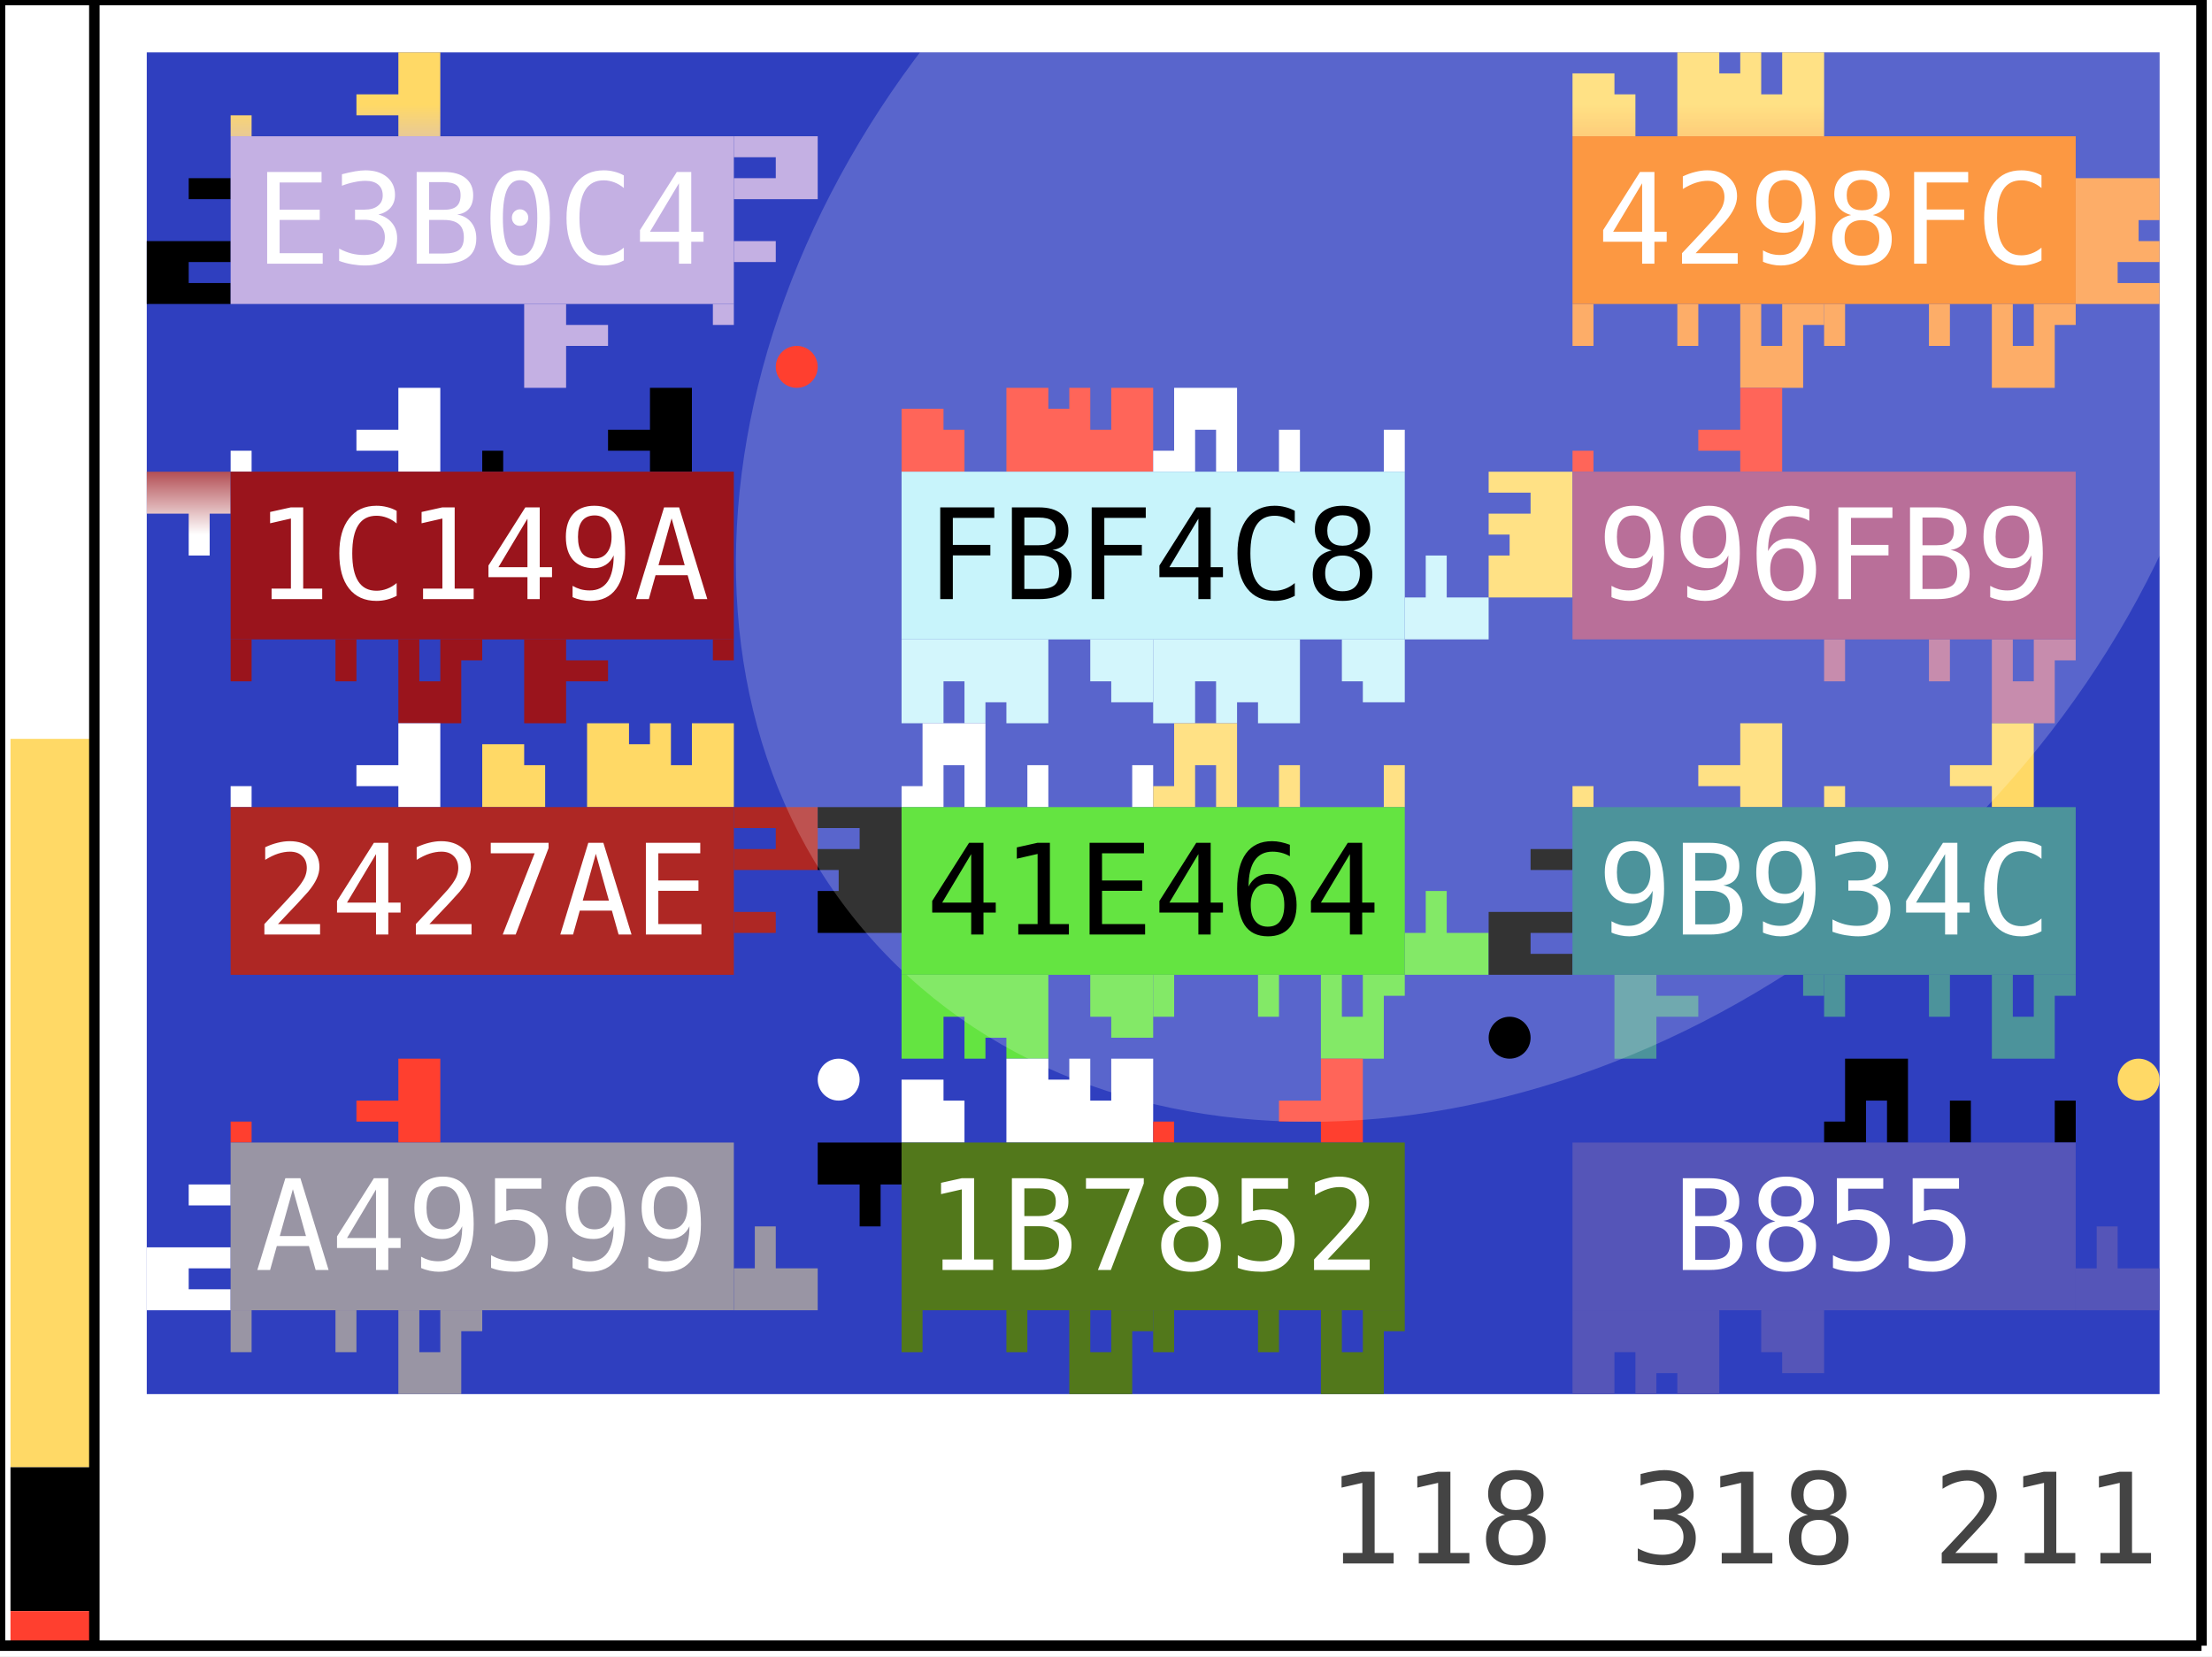
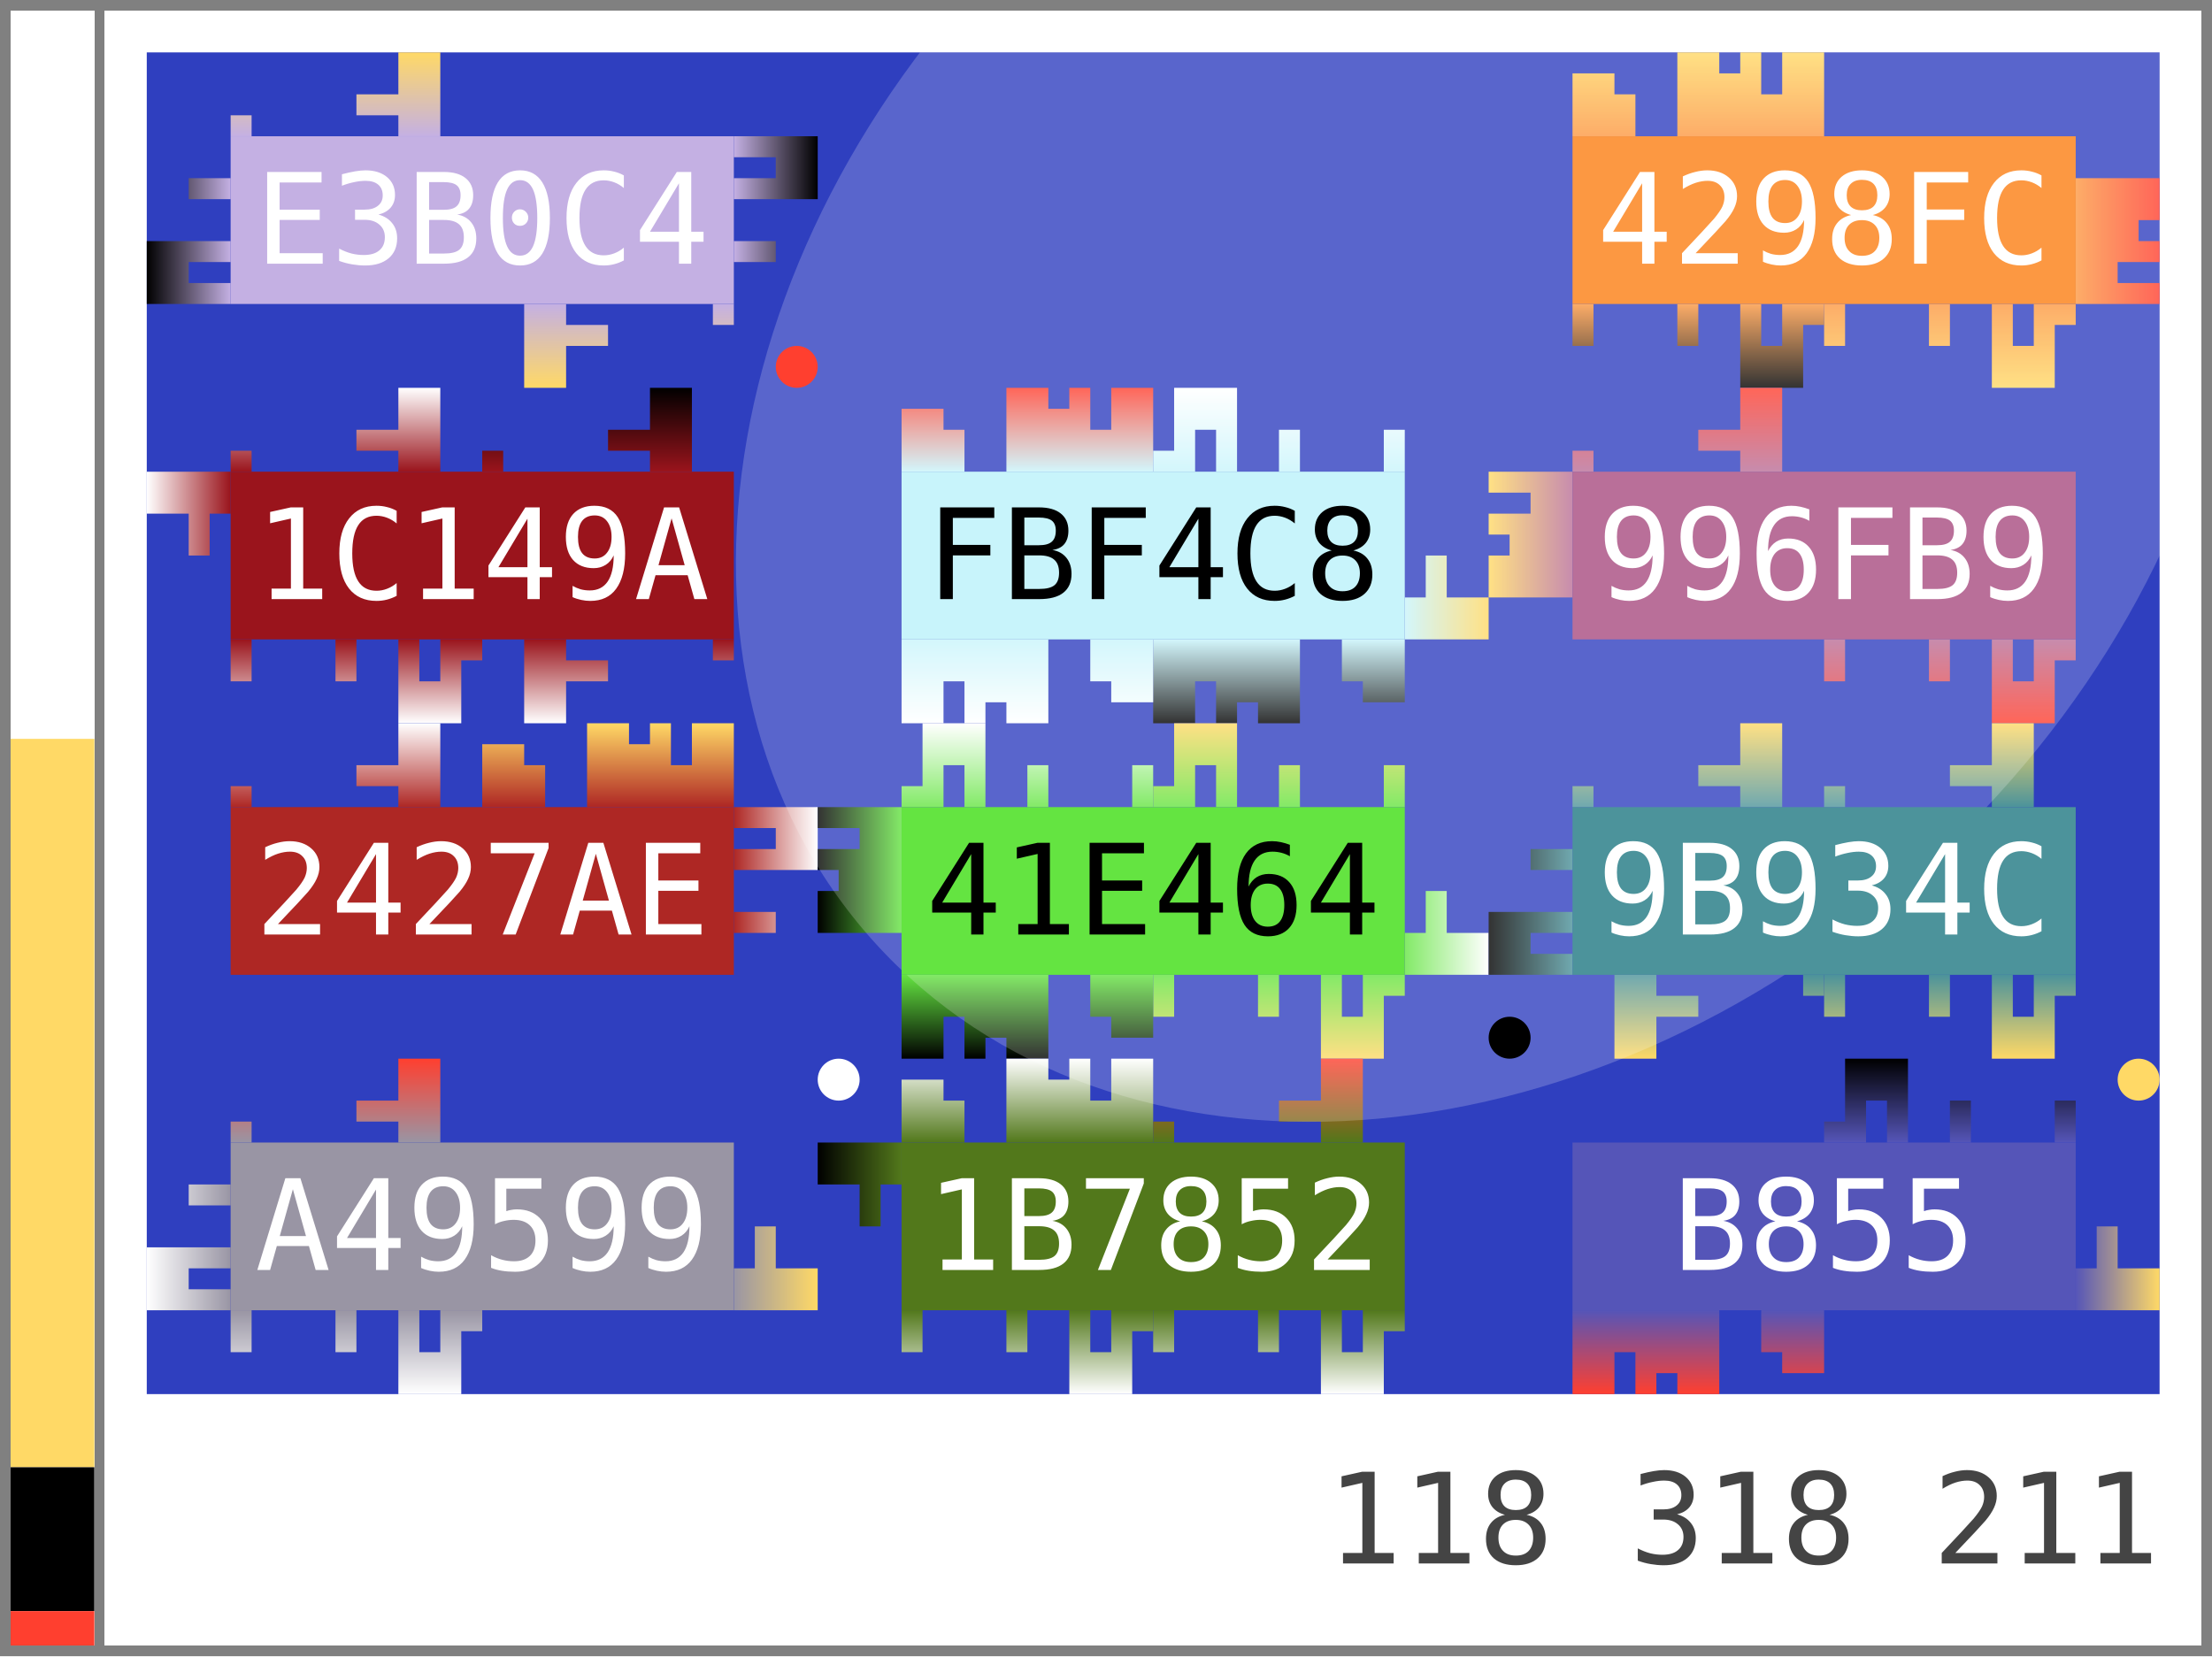
<svg xmlns="http://www.w3.org/2000/svg" width="211.0" height="158.0">
  <defs data-v3-clip-seq="14">
    <clipPath id="grid-clip">
      <rect x="14.0" y="5.0" width="192.0" height="128.0" />
    </clipPath>
    <path id="c1" d="M0,8 L0,6 L2,6 L2,0 L8,0 L8,8 L6,8 L6,4 L4,4 L4,8 Z M12,4 L14,4 L14,8 L12,8 Z M22,4 L24,4 L24,8 L22,8 Z" fill-rule="evenodd" />
    <path id="c2" d="M0,8 L0,2 L4,2 L4,4 L6,4 L6,8 L10,8 L10,2 L10,0 L24,0 L24,8 Z M18,0 L20,0 L20,4 L18,4 Z M14,0 L16,0 L16,2 L14,2 Z" fill-rule="evenodd" />
    <path id="c3" d="M16,0 L20,0 L20,8 L16,8 L16,6 L12,6 L12,4 L16,4 Z M0,6 L2,6 L2,8 L0,8 Z" fill-rule="evenodd" />
    <path id="p1" d="M0,8 L0,4 L3,3 L4,0 L12,0 L16,8 Z" fill-rule="evenodd" />
    <path id="p2" d="M16,0 L12,4 L8,8 L14,8 L18,0 L22,8 L24,8 L24,4 L20,0 Z" fill-rule="evenodd" />
    <path id="p3" d="M0,2 L4,0 L6,4 L10,8 L0,8 Z M20,8 L24,4 L24,8 Z" fill-rule="evenodd" />
-     <linearGradient id="g0" gradientUnits="userSpaceOnUse" x1="34.0" y1="13.0" x2="34.0" y2="5.0">
+     <linearGradient id="g0" gradientUnits="userSpaceOnUse" x1="12" y1="8" x2="12" y2="0">
      <stop offset="0%" stop-color="#c4b0e3" />
      <stop offset="100%" stop-color="#ffd966" />
    </linearGradient>
-     <linearGradient id="g1" gradientUnits="userSpaceOnUse" x1="70.0" y1="21.0" x2="78.0" y2="21.0">
+     <linearGradient id="g1" gradientUnits="userSpaceOnUse" x1="12" y1="8" x2="12" y2="0">
      <stop offset="0%" stop-color="#c4b0e3" />
      <stop offset="100%" stop-color="#000000" />
    </linearGradient>
    <clipPath id="v3clip-0">
      <rect x="70.0" y="13.0" width="8.0" height="16.0" />
    </clipPath>
-     <linearGradient id="g2" gradientUnits="userSpaceOnUse" x1="58.0" y1="29.0" x2="58.0" y2="37.0">
+     <linearGradient id="g2" gradientUnits="userSpaceOnUse" x1="12" y1="8" x2="12" y2="0">
      <stop offset="0%" stop-color="#c4b0e3" />
      <stop offset="100%" stop-color="#ffd966" />
    </linearGradient>
-     <linearGradient id="g3" gradientUnits="userSpaceOnUse" x1="22.0" y1="21.0" x2="14.0" y2="21.0">
+     <linearGradient id="g3" gradientUnits="userSpaceOnUse" x1="12" y1="8" x2="12" y2="0">
      <stop offset="0%" stop-color="#c4b0e3" />
      <stop offset="100%" stop-color="#000000" />
    </linearGradient>
    <clipPath id="v3clip-1">
      <rect x="14.0" y="13.0" width="8.0" height="16.0" />
    </clipPath>
-     <linearGradient id="g4" gradientUnits="userSpaceOnUse" x1="162.0" y1="13.0" x2="162.0" y2="5.0">
+     <linearGradient id="g4" gradientUnits="userSpaceOnUse" x1="12" y1="8" x2="12" y2="0">
      <stop offset="0%" stop-color="#fc9842" />
      <stop offset="100%" stop-color="#ffd966" />
    </linearGradient>
-     <linearGradient id="g5" gradientUnits="userSpaceOnUse" x1="198.0" y1="21.0" x2="206.0" y2="21.0">
+     <linearGradient id="g5" gradientUnits="userSpaceOnUse" x1="12" y1="8" x2="12" y2="0">
      <stop offset="0%" stop-color="#fc9842" />
      <stop offset="100%" stop-color="#ff3f2f" />
    </linearGradient>
    <clipPath id="v3clip-2">
      <rect x="198.0" y="13.0" width="8.0" height="16.0" />
    </clipPath>
-     <linearGradient id="g6" gradientUnits="userSpaceOnUse" x1="186.0" y1="29.0" x2="186.0" y2="37.0">
+     <linearGradient id="g6" gradientUnits="userSpaceOnUse" x1="12" y1="8" x2="12" y2="0">
      <stop offset="0%" stop-color="#fc9842" />
      <stop offset="100%" stop-color="#ffd966" />
    </linearGradient>
-     <linearGradient id="g7" gradientUnits="userSpaceOnUse" x1="162.0" y1="29.0" x2="162.0" y2="37.0">
+     <linearGradient id="g7" gradientUnits="userSpaceOnUse" x1="12" y1="8" x2="12" y2="0">
      <stop offset="0%" stop-color="#fc9842" />
      <stop offset="100%" stop-color="#000000" />
    </linearGradient>
-     <linearGradient id="g8" gradientUnits="userSpaceOnUse" x1="34.0" y1="45.0" x2="34.0" y2="37.0">
+     <linearGradient id="g8" gradientUnits="userSpaceOnUse" x1="12" y1="8" x2="12" y2="0">
      <stop offset="0%" stop-color="#9a141c" />
      <stop offset="100%" stop-color="#ffffff" />
    </linearGradient>
-     <linearGradient id="g9" gradientUnits="userSpaceOnUse" x1="58.0" y1="45.0" x2="58.0" y2="37.0">
+     <linearGradient id="g9" gradientUnits="userSpaceOnUse" x1="12" y1="8" x2="12" y2="0">
      <stop offset="0%" stop-color="#9a141c" />
      <stop offset="100%" stop-color="#000000" />
    </linearGradient>
-     <linearGradient id="g10" gradientUnits="userSpaceOnUse" x1="58.0" y1="61.0" x2="58.0" y2="69.0">
+     <linearGradient id="g10" gradientUnits="userSpaceOnUse" x1="12" y1="8" x2="12" y2="0">
      <stop offset="0%" stop-color="#9a141c" />
      <stop offset="100%" stop-color="#ffffff" />
    </linearGradient>
-     <linearGradient id="g11" gradientUnits="userSpaceOnUse" x1="34.0" y1="61.0" x2="34.0" y2="69.0">
+     <linearGradient id="g11" gradientUnits="userSpaceOnUse" x1="12" y1="8" x2="12" y2="0">
      <stop offset="0%" stop-color="#9a141c" />
      <stop offset="100%" stop-color="#ffffff" />
    </linearGradient>
-     <linearGradient id="g12" gradientUnits="userSpaceOnUse" x1="22.0" y1="53.0" x2="14.0" y2="53.0">
+     <linearGradient id="g12" gradientUnits="userSpaceOnUse" x1="12" y1="8" x2="12" y2="0">
      <stop offset="0%" stop-color="#9a141c" />
      <stop offset="100%" stop-color="#ffffff" />
    </linearGradient>
    <clipPath id="v3clip-3">
      <rect x="14.0" y="45.0" width="8.0" height="16.0" />
    </clipPath>
-     <linearGradient id="g13" gradientUnits="userSpaceOnUse" x1="98.0" y1="45.0" x2="98.0" y2="37.0">
+     <linearGradient id="g13" gradientUnits="userSpaceOnUse" x1="12" y1="8" x2="12" y2="0">
      <stop offset="0%" stop-color="#c8f4fb" />
      <stop offset="100%" stop-color="#ff3f2f" />
    </linearGradient>
-     <linearGradient id="g14" gradientUnits="userSpaceOnUse" x1="122.0" y1="45.0" x2="122.0" y2="37.0">
+     <linearGradient id="g14" gradientUnits="userSpaceOnUse" x1="12" y1="8" x2="12" y2="0">
      <stop offset="0%" stop-color="#c8f4fb" />
      <stop offset="100%" stop-color="#ffffff" />
    </linearGradient>
-     <linearGradient id="g15" gradientUnits="userSpaceOnUse" x1="134.0" y1="53.0" x2="142.0" y2="53.0">
+     <linearGradient id="g15" gradientUnits="userSpaceOnUse" x1="12" y1="8" x2="12" y2="0">
      <stop offset="0%" stop-color="#c8f4fb" />
      <stop offset="100%" stop-color="#ffd966" />
    </linearGradient>
    <clipPath id="v3clip-4">
      <rect x="134.0" y="45.0" width="8.0" height="16.0" />
    </clipPath>
-     <linearGradient id="g16" gradientUnits="userSpaceOnUse" x1="122.0" y1="61.0" x2="122.0" y2="69.0">
+     <linearGradient id="g16" gradientUnits="userSpaceOnUse" x1="12" y1="8" x2="12" y2="0">
      <stop offset="0%" stop-color="#c8f4fb" />
      <stop offset="100%" stop-color="#000000" />
    </linearGradient>
-     <linearGradient id="g17" gradientUnits="userSpaceOnUse" x1="98.0" y1="61.0" x2="98.0" y2="69.0">
+     <linearGradient id="g17" gradientUnits="userSpaceOnUse" x1="12" y1="8" x2="12" y2="0">
      <stop offset="0%" stop-color="#c8f4fb" />
      <stop offset="100%" stop-color="#ffffff" />
    </linearGradient>
-     <linearGradient id="g18" gradientUnits="userSpaceOnUse" x1="162.0" y1="45.0" x2="162.0" y2="37.0">
+     <linearGradient id="g18" gradientUnits="userSpaceOnUse" x1="12" y1="8" x2="12" y2="0">
      <stop offset="0%" stop-color="#b96f99" />
      <stop offset="100%" stop-color="#ff3f2f" />
    </linearGradient>
-     <linearGradient id="g19" gradientUnits="userSpaceOnUse" x1="186.0" y1="61.0" x2="186.0" y2="69.0">
+     <linearGradient id="g19" gradientUnits="userSpaceOnUse" x1="12" y1="8" x2="12" y2="0">
      <stop offset="0%" stop-color="#b96f99" />
      <stop offset="100%" stop-color="#ff3f2f" />
    </linearGradient>
-     <linearGradient id="g20" gradientUnits="userSpaceOnUse" x1="150.0" y1="53.0" x2="142.0" y2="53.0">
+     <linearGradient id="g20" gradientUnits="userSpaceOnUse" x1="12" y1="8" x2="12" y2="0">
      <stop offset="0%" stop-color="#b96f99" />
      <stop offset="100%" stop-color="#ffd966" />
    </linearGradient>
    <clipPath id="v3clip-5">
      <rect x="142.0" y="45.0" width="8.0" height="16.0" />
    </clipPath>
-     <linearGradient id="g21" gradientUnits="userSpaceOnUse" x1="34.0" y1="77.0" x2="34.0" y2="69.0">
+     <linearGradient id="g21" gradientUnits="userSpaceOnUse" x1="12" y1="8" x2="12" y2="0">
      <stop offset="0%" stop-color="#ae2724" />
      <stop offset="100%" stop-color="#ffffff" />
    </linearGradient>
-     <linearGradient id="g22" gradientUnits="userSpaceOnUse" x1="58.0" y1="77.0" x2="58.0" y2="69.0">
+     <linearGradient id="g22" gradientUnits="userSpaceOnUse" x1="12" y1="8" x2="12" y2="0">
      <stop offset="0%" stop-color="#ae2724" />
      <stop offset="100%" stop-color="#ffd966" />
    </linearGradient>
-     <linearGradient id="g23" gradientUnits="userSpaceOnUse" x1="70.0" y1="85.0" x2="78.0" y2="85.0">
+     <linearGradient id="g23" gradientUnits="userSpaceOnUse" x1="12" y1="8" x2="12" y2="0">
      <stop offset="0%" stop-color="#ae2724" />
      <stop offset="100%" stop-color="#ffffff" />
    </linearGradient>
    <clipPath id="v3clip-6">
      <rect x="70.0" y="77.0" width="8.0" height="16.0" />
    </clipPath>
-     <linearGradient id="g24" gradientUnits="userSpaceOnUse" x1="98.0" y1="77.0" x2="98.0" y2="69.0">
-       <stop offset="0%" stop-color="#64e441" />
-       <stop offset="100%" stop-color="#ffffff" />
-     </linearGradient>
-     <linearGradient id="g25" gradientUnits="userSpaceOnUse" x1="122.0" y1="77.0" x2="122.0" y2="69.0">
-       <stop offset="0%" stop-color="#64e441" />
-       <stop offset="100%" stop-color="#ffd966" />
-     </linearGradient>
-     <linearGradient id="g26" gradientUnits="userSpaceOnUse" x1="134.0" y1="85.0" x2="142.0" y2="85.0">
+     <linearGradient id="g24" gradientUnits="userSpaceOnUse" x1="12" y1="8" x2="12" y2="0">
+       <stop offset="0%" stop-color="#64e441" />
+       <stop offset="100%" stop-color="#ffffff" />
+     </linearGradient>
+     <linearGradient id="g25" gradientUnits="userSpaceOnUse" x1="12" y1="8" x2="12" y2="0">
+       <stop offset="0%" stop-color="#64e441" />
+       <stop offset="100%" stop-color="#ffd966" />
+     </linearGradient>
+     <linearGradient id="g26" gradientUnits="userSpaceOnUse" x1="12" y1="8" x2="12" y2="0">
      <stop offset="0%" stop-color="#64e441" />
      <stop offset="100%" stop-color="#ffffff" />
    </linearGradient>
    <clipPath id="v3clip-7">
      <rect x="134.0" y="77.0" width="8.0" height="16.0" />
    </clipPath>
-     <linearGradient id="g27" gradientUnits="userSpaceOnUse" x1="122.0" y1="93.0" x2="122.0" y2="101.0">
-       <stop offset="0%" stop-color="#64e441" />
-       <stop offset="100%" stop-color="#ffd966" />
-     </linearGradient>
-     <linearGradient id="g28" gradientUnits="userSpaceOnUse" x1="98.0" y1="93.0" x2="98.0" y2="101.0">
-       <stop offset="0%" stop-color="#64e441" />
-       <stop offset="100%" stop-color="#000000" />
-     </linearGradient>
-     <linearGradient id="g29" gradientUnits="userSpaceOnUse" x1="86.0" y1="85.0" x2="78.0" y2="85.0">
+     <linearGradient id="g27" gradientUnits="userSpaceOnUse" x1="12" y1="8" x2="12" y2="0">
+       <stop offset="0%" stop-color="#64e441" />
+       <stop offset="100%" stop-color="#ffd966" />
+     </linearGradient>
+     <linearGradient id="g28" gradientUnits="userSpaceOnUse" x1="12" y1="8" x2="12" y2="0">
+       <stop offset="0%" stop-color="#64e441" />
+       <stop offset="100%" stop-color="#000000" />
+     </linearGradient>
+     <linearGradient id="g29" gradientUnits="userSpaceOnUse" x1="12" y1="8" x2="12" y2="0">
      <stop offset="0%" stop-color="#64e441" />
      <stop offset="100%" stop-color="#000000" />
    </linearGradient>
    <clipPath id="v3clip-8">
      <rect x="78.0" y="77.0" width="8.0" height="16.0" />
    </clipPath>
-     <linearGradient id="g30" gradientUnits="userSpaceOnUse" x1="162.0" y1="77.0" x2="162.0" y2="69.0">
+     <linearGradient id="g30" gradientUnits="userSpaceOnUse" x1="12" y1="8" x2="12" y2="0">
      <stop offset="0%" stop-color="#4c939b" />
      <stop offset="100%" stop-color="#ffd966" />
    </linearGradient>
-     <linearGradient id="g31" gradientUnits="userSpaceOnUse" x1="186.0" y1="77.0" x2="186.0" y2="69.0">
+     <linearGradient id="g31" gradientUnits="userSpaceOnUse" x1="12" y1="8" x2="12" y2="0">
      <stop offset="0%" stop-color="#4c939b" />
      <stop offset="100%" stop-color="#ffd966" />
    </linearGradient>
-     <linearGradient id="g32" gradientUnits="userSpaceOnUse" x1="186.0" y1="93.0" x2="186.0" y2="101.0">
+     <linearGradient id="g32" gradientUnits="userSpaceOnUse" x1="12" y1="8" x2="12" y2="0">
      <stop offset="0%" stop-color="#4c939b" />
      <stop offset="100%" stop-color="#ffd966" />
    </linearGradient>
-     <linearGradient id="g33" gradientUnits="userSpaceOnUse" x1="162.0" y1="93.0" x2="162.0" y2="101.0">
+     <linearGradient id="g33" gradientUnits="userSpaceOnUse" x1="12" y1="8" x2="12" y2="0">
      <stop offset="0%" stop-color="#4c939b" />
      <stop offset="100%" stop-color="#ffd966" />
    </linearGradient>
-     <linearGradient id="g34" gradientUnits="userSpaceOnUse" x1="150.0" y1="85.0" x2="142.0" y2="85.0">
+     <linearGradient id="g34" gradientUnits="userSpaceOnUse" x1="12" y1="8" x2="12" y2="0">
      <stop offset="0%" stop-color="#4c939b" />
      <stop offset="100%" stop-color="#000000" />
    </linearGradient>
    <clipPath id="v3clip-9">
      <rect x="142.0" y="77.0" width="8.0" height="16.0" />
    </clipPath>
-     <linearGradient id="g35" gradientUnits="userSpaceOnUse" x1="34.0" y1="109.0" x2="34.0" y2="101.0">
+     <linearGradient id="g35" gradientUnits="userSpaceOnUse" x1="12" y1="8" x2="12" y2="0">
      <stop offset="0%" stop-color="#9995a4" />
      <stop offset="100%" stop-color="#ff3f2f" />
    </linearGradient>
-     <linearGradient id="g36" gradientUnits="userSpaceOnUse" x1="70.0" y1="117.0" x2="78.0" y2="117.0">
+     <linearGradient id="g36" gradientUnits="userSpaceOnUse" x1="12" y1="8" x2="12" y2="0">
      <stop offset="0%" stop-color="#9995a4" />
      <stop offset="100%" stop-color="#ffd966" />
    </linearGradient>
    <clipPath id="v3clip-10">
      <rect x="70.0" y="109.0" width="8.0" height="16.0" />
    </clipPath>
-     <linearGradient id="g37" gradientUnits="userSpaceOnUse" x1="34.0" y1="125.0" x2="34.0" y2="133.0">
+     <linearGradient id="g37" gradientUnits="userSpaceOnUse" x1="12" y1="8" x2="12" y2="0">
      <stop offset="0%" stop-color="#9995a4" />
      <stop offset="100%" stop-color="#ffffff" />
    </linearGradient>
-     <linearGradient id="g38" gradientUnits="userSpaceOnUse" x1="22.0" y1="117.0" x2="14.0" y2="117.0">
+     <linearGradient id="g38" gradientUnits="userSpaceOnUse" x1="12" y1="8" x2="12" y2="0">
      <stop offset="0%" stop-color="#9995a4" />
      <stop offset="100%" stop-color="#ffffff" />
    </linearGradient>
    <clipPath id="v3clip-11">
      <rect x="14.0" y="109.0" width="8.0" height="16.0" />
    </clipPath>
-     <linearGradient id="g39" gradientUnits="userSpaceOnUse" x1="98.0" y1="109.0" x2="98.0" y2="101.0">
+     <linearGradient id="g39" gradientUnits="userSpaceOnUse" x1="12" y1="8" x2="12" y2="0">
      <stop offset="0%" stop-color="#52781b" />
      <stop offset="100%" stop-color="#ffffff" />
    </linearGradient>
-     <linearGradient id="g40" gradientUnits="userSpaceOnUse" x1="122.0" y1="109.0" x2="122.0" y2="101.0">
+     <linearGradient id="g40" gradientUnits="userSpaceOnUse" x1="12" y1="8" x2="12" y2="0">
      <stop offset="0%" stop-color="#52781b" />
      <stop offset="100%" stop-color="#ff3f2f" />
    </linearGradient>
-     <linearGradient id="g41" gradientUnits="userSpaceOnUse" x1="122.0" y1="125.0" x2="122.0" y2="133.0">
+     <linearGradient id="g41" gradientUnits="userSpaceOnUse" x1="12" y1="8" x2="12" y2="0">
      <stop offset="0%" stop-color="#52781b" />
      <stop offset="100%" stop-color="#ffffff" />
    </linearGradient>
-     <linearGradient id="g42" gradientUnits="userSpaceOnUse" x1="98.0" y1="125.0" x2="98.0" y2="133.0">
+     <linearGradient id="g42" gradientUnits="userSpaceOnUse" x1="12" y1="8" x2="12" y2="0">
      <stop offset="0%" stop-color="#52781b" />
      <stop offset="100%" stop-color="#ffffff" />
    </linearGradient>
-     <linearGradient id="g43" gradientUnits="userSpaceOnUse" x1="86.0" y1="117.0" x2="78.0" y2="117.0">
+     <linearGradient id="g43" gradientUnits="userSpaceOnUse" x1="12" y1="8" x2="12" y2="0">
      <stop offset="0%" stop-color="#52781b" />
      <stop offset="100%" stop-color="#000000" />
    </linearGradient>
    <clipPath id="v3clip-12">
      <rect x="78.0" y="109.0" width="8.0" height="16.0" />
    </clipPath>
-     <linearGradient id="g44" gradientUnits="userSpaceOnUse" x1="186.0" y1="109.0" x2="186.0" y2="101.0">
+     <linearGradient id="g44" gradientUnits="userSpaceOnUse" x1="12" y1="8" x2="12" y2="0">
      <stop offset="0%" stop-color="#5555b8" />
      <stop offset="100%" stop-color="#000000" />
    </linearGradient>
-     <linearGradient id="g45" gradientUnits="userSpaceOnUse" x1="198.0" y1="117.0" x2="206.0" y2="117.0">
+     <linearGradient id="g45" gradientUnits="userSpaceOnUse" x1="12" y1="8" x2="12" y2="0">
      <stop offset="0%" stop-color="#5555b8" />
      <stop offset="100%" stop-color="#ffd966" />
    </linearGradient>
    <clipPath id="v3clip-13">
      <rect x="198.0" y="109.0" width="8.0" height="16.0" />
    </clipPath>
-     <linearGradient id="g46" gradientUnits="userSpaceOnUse" x1="162.0" y1="125.0" x2="162.0" y2="133.0">
+     <linearGradient id="g46" gradientUnits="userSpaceOnUse" x1="12" y1="8" x2="12" y2="0">
      <stop offset="0%" stop-color="#5555b8" />
      <stop offset="100%" stop-color="#ff3f2f" />
    </linearGradient>
  </defs>
  <rect x="0" y="0" width="211.0" height="158.0" fill="#ffffff" />
  <rect x="14.0" y="5.0" width="192.0" height="128.0" fill="#2f3fbf" />
  <g>
    <use href="#c3" transform="translate(22.0, 5.0) scale(1.0)" fill="url(#g0)" />
  </g>
  <g>
    <g clip-path="url(#v3clip-0)">
      <use href="#c1" transform="translate(76.0, 13.0) rotate(90 2.0 0.0) scale(1.0)" fill="url(#g1)" />
    </g>
  </g>
  <g>
    <use href="#c3" transform="translate(46.0, 29.0) rotate(180 12.0 4.0) scale(1.0)" fill="url(#g2)" />
  </g>
  <g>
    <g clip-path="url(#v3clip-1)">
      <use href="#c1" transform="translate(12.0, 29.0) rotate(270 2.0 0.0) scale(1.0)" fill="url(#g3)" />
    </g>
  </g>
  <g>
    <use href="#c2" transform="translate(150.0, 5.0) scale(1.0)" fill="url(#g4)" />
  </g>
  <g>
    <g clip-path="url(#v3clip-2)">
      <use href="#c2" transform="translate(200.0, 13.0) rotate(90 6.0 0.0) scale(1.0)" fill="url(#g5)" />
    </g>
  </g>
  <g>
    <use href="#c1" transform="translate(174.0, 29.0) rotate(180 12.0 4.0) scale(1.0)" fill="url(#g6)" />
  </g>
  <g>
    <use href="#c1" transform="translate(150.0, 29.0) rotate(180 12.0 4.0) scale(1.0)" fill="url(#g7)" />
  </g>
  <g>
    <use href="#c3" transform="translate(22.0, 37.0) scale(1.0)" fill="url(#g8)" />
  </g>
  <g>
    <use href="#c3" transform="translate(46.0, 37.0) scale(1.0)" fill="url(#g9)" />
  </g>
  <g>
    <use href="#c3" transform="translate(46.0, 61.0) rotate(180 12.0 4.0) scale(1.0)" fill="url(#g10)" />
  </g>
  <g>
    <use href="#c1" transform="translate(22.0, 61.0) rotate(180 12.0 4.0) scale(1.0)" fill="url(#g11)" />
  </g>
  <g>
    <g clip-path="url(#v3clip-3)">
      <use href="#c3" transform="translate(10.0, 61.0) rotate(270 4.0 0.0) scale(1.0)" fill="url(#g12)" />
    </g>
  </g>
  <g>
    <use href="#c2" transform="translate(86.0, 37.0) scale(1.0)" fill="url(#g13)" />
  </g>
  <g>
    <use href="#c1" transform="translate(110.0, 37.0) scale(1.0)" fill="url(#g14)" />
  </g>
  <g>
    <g clip-path="url(#v3clip-4)">
      <use href="#c3" transform="translate(138.0, 45.0) rotate(90 4.0 0.0) scale(1.0)" fill="url(#g15)" />
    </g>
  </g>
  <g>
    <use href="#c2" transform="translate(110.0, 61.0) rotate(180 12.0 4.0) scale(1.0)" fill="url(#g16)" />
  </g>
  <g>
    <use href="#c2" transform="translate(86.0, 61.0) rotate(180 12.0 4.0) scale(1.0)" fill="url(#g17)" />
  </g>
  <g>
    <use href="#c3" transform="translate(150.0, 37.0) scale(1.0)" fill="url(#g18)" />
  </g>
  <g>
    <use href="#c1" transform="translate(174.0, 61.0) rotate(180 12.0 4.0) scale(1.0)" fill="url(#g19)" />
  </g>
  <g>
    <g clip-path="url(#v3clip-5)">
      <use href="#c2" transform="translate(136.0, 61.0) rotate(270 6.0 0.0) scale(1.0)" fill="url(#g20)" />
    </g>
  </g>
  <g>
    <use href="#c3" transform="translate(22.0, 69.0) scale(1.0)" fill="url(#g21)" />
  </g>
  <g>
    <use href="#c2" transform="translate(46.0, 69.0) scale(1.0)" fill="url(#g22)" />
  </g>
  <g>
    <g clip-path="url(#v3clip-6)">
      <use href="#c1" transform="translate(76.0, 77.0) rotate(90 2.0 0.0) scale(1.0)" fill="url(#g23)" />
    </g>
  </g>
  <g>
    <use href="#c1" transform="translate(86.0, 69.0) scale(1.0)" fill="url(#g24)" />
  </g>
  <g>
    <use href="#c1" transform="translate(110.0, 69.0) scale(1.0)" fill="url(#g25)" />
  </g>
  <g>
    <g clip-path="url(#v3clip-7)">
      <use href="#c3" transform="translate(138.0, 77.0) rotate(90 4.0 0.0) scale(1.0)" fill="url(#g26)" />
    </g>
  </g>
  <g>
    <use href="#c1" transform="translate(110.0, 93.0) rotate(180 12.0 4.0) scale(1.0)" fill="url(#g27)" />
  </g>
  <g>
    <use href="#c2" transform="translate(86.0, 93.0) rotate(180 12.0 4.0) scale(1.0)" fill="url(#g28)" />
  </g>
  <g>
    <g clip-path="url(#v3clip-8)">
      <use href="#c2" transform="translate(72.0, 93.0) rotate(270 6.0 0.0) scale(1.0)" fill="url(#g29)" />
    </g>
  </g>
  <g>
    <use href="#c3" transform="translate(150.0, 69.0) scale(1.0)" fill="url(#g30)" />
  </g>
  <g>
    <use href="#c3" transform="translate(174.0, 69.0) scale(1.0)" fill="url(#g31)" />
  </g>
  <g>
    <use href="#c1" transform="translate(174.0, 93.0) rotate(180 12.0 4.0) scale(1.0)" fill="url(#g32)" />
  </g>
  <g>
    <use href="#c3" transform="translate(150.0, 93.0) rotate(180 12.0 4.0) scale(1.0)" fill="url(#g33)" />
  </g>
  <g>
    <g clip-path="url(#v3clip-9)">
      <use href="#c1" transform="translate(140.0, 93.0) rotate(270 2.0 0.0) scale(1.0)" fill="url(#g34)" />
    </g>
  </g>
  <g>
    <use href="#c3" transform="translate(22.0, 101.0) scale(1.0)" fill="url(#g35)" />
  </g>
  <g>
    <g clip-path="url(#v3clip-10)">
      <use href="#c3" transform="translate(74.0, 109.0) rotate(90 4.0 0.0) scale(1.0)" fill="url(#g36)" />
    </g>
  </g>
  <g>
    <use href="#c1" transform="translate(22.0, 125.0) rotate(180 12.0 4.0) scale(1.0)" fill="url(#g37)" />
  </g>
  <g>
    <g clip-path="url(#v3clip-11)">
      <use href="#c1" transform="translate(12.0, 125.0) rotate(270 2.0 0.0) scale(1.0)" fill="url(#g38)" />
    </g>
  </g>
  <g>
    <use href="#c2" transform="translate(86.0, 101.0) scale(1.0)" fill="url(#g39)" />
  </g>
  <g>
    <use href="#c3" transform="translate(110.0, 101.0) scale(1.0)" fill="url(#g40)" />
  </g>
  <g>
    <use href="#c1" transform="translate(110.0, 125.0) rotate(180 12.0 4.0) scale(1.0)" fill="url(#g41)" />
  </g>
  <g>
    <use href="#c1" transform="translate(86.0, 125.0) rotate(180 12.0 4.0) scale(1.0)" fill="url(#g42)" />
  </g>
  <g>
    <g clip-path="url(#v3clip-12)">
      <use href="#c3" transform="translate(74.0, 125.0) rotate(270 4.0 0.0) scale(1.0)" fill="url(#g43)" />
    </g>
  </g>
  <g>
    <use href="#c1" transform="translate(174.0, 101.0) scale(1.0)" fill="url(#g44)" />
  </g>
  <g>
    <g clip-path="url(#v3clip-13)">
      <use href="#c3" transform="translate(202.0, 109.0) rotate(90 4.0 0.0) scale(1.0)" fill="url(#g45)" />
    </g>
  </g>
  <g>
    <use href="#c2" transform="translate(150.0, 125.0) rotate(180 12.0 4.0) scale(1.0)" fill="url(#g46)" />
  </g>
  <g clip-path="url(#grid-clip)">
    <ellipse cx="142.0" cy="37.0" rx="61.867" ry="78.933" transform="rotate(48.0 142.0 37.0)" fill="#ffffff" fill-opacity="0.2" />
  </g>
  <rect x="22.0" y="13.0" width="48.0" height="16.0" fill="#c4b0e3" />
  <text x="46.0" y="21.0" fill="#ffffff" style="font-family: monospace; font-size: 12.0px;" text-anchor="middle" dominant-baseline="central">E3B0C4</text>
  <rect x="150.0" y="13.0" width="48.0" height="16.0" fill="#fc9842" />
  <text x="174.0" y="21.0" fill="#ffffff" style="font-family: monospace; font-size: 12.0px;" text-anchor="middle" dominant-baseline="central">4298FC</text>
  <rect x="22.0" y="45.0" width="48.0" height="16.0" fill="#9a141c" />
  <text x="46.0" y="53.0" fill="#ffffff" style="font-family: monospace; font-size: 12.0px;" text-anchor="middle" dominant-baseline="central">1C149A</text>
  <rect x="86.0" y="45.0" width="48.0" height="16.0" fill="#c8f4fb" />
  <text x="110.0" y="53.0" fill="#000000" style="font-family: monospace; font-size: 12.0px;" text-anchor="middle" dominant-baseline="central">FBF4C8</text>
  <rect x="150.0" y="45.0" width="48.0" height="16.0" fill="#b96f99" />
  <text x="174.0" y="53.0" fill="#ffffff" style="font-family: monospace; font-size: 12.0px;" text-anchor="middle" dominant-baseline="central">996FB9</text>
  <rect x="22.0" y="77.0" width="48.0" height="16.0" fill="#ae2724" />
  <text x="46.0" y="85.0" fill="#ffffff" style="font-family: monospace; font-size: 12.0px;" text-anchor="middle" dominant-baseline="central">2427AE</text>
  <rect x="86.0" y="77.0" width="48.0" height="16.0" fill="#64e441" />
  <text x="110.0" y="85.0" fill="#000000" style="font-family: monospace; font-size: 12.0px;" text-anchor="middle" dominant-baseline="central">41E464</text>
  <rect x="150.0" y="77.0" width="48.0" height="16.0" fill="#4c939b" />
  <text x="174.0" y="85.0" fill="#ffffff" style="font-family: monospace; font-size: 12.0px;" text-anchor="middle" dominant-baseline="central">9B934C</text>
  <rect x="22.0" y="109.0" width="48.0" height="16.0" fill="#9995a4" />
  <text x="46.0" y="117.0" fill="#ffffff" style="font-family: monospace; font-size: 12.0px;" text-anchor="middle" dominant-baseline="central">A49599</text>
  <rect x="86.0" y="109.0" width="48.0" height="16.0" fill="#52781b" />
  <text x="110.0" y="117.0" fill="#ffffff" style="font-family: monospace; font-size: 12.0px;" text-anchor="middle" dominant-baseline="central">1B7852</text>
  <rect x="150.0" y="109.0" width="48.0" height="16.0" fill="#5555b8" />
  <text x="174.0" y="117.0" fill="#ffffff" style="font-family: monospace; font-size: 12.0px;" text-anchor="middle" dominant-baseline="central">B855</text>
  <circle cx="80.0" cy="103.0" r="2.0" fill="#ffffff" />
  <circle cx="204.0" cy="103.0" r="2.0" fill="#ffd966" />
  <circle cx="76.0" cy="35.0" r="2.0" fill="#ff3f2f" />
  <circle cx="144.0" cy="99.0" r="2.0" fill="#000000" />
  <rect x="1" y="1" width="8.0" height="69.489" fill="#ffffff" />
  <rect x="1" y="70.489" width="8.0" height="69.489" fill="#ffd966" />
  <rect x="1" y="139.978" width="8.0" height="13.726" fill="#000000" />
  <rect x="1" y="153.704" width="8.0" height="3.296" fill="#ff3f2f" />
  <text x="206.0" y="145.0" fill="#444444" style="font-family: monospace; font-size: 12.0px;" text-anchor="end" dominant-baseline="central">118 318 211</text>
-   <line x1="0" y1="0" x2="210.0" y2="0" stroke="#000000" stroke-width="1" />
-   <line x1="210.0" y1="0" x2="210.0" y2="157.0" stroke="#000000" stroke-width="1" />
-   <line x1="0" y1="157.0" x2="210.0" y2="157.0" stroke="#000000" stroke-width="1" />
-   <line x1="0" y1="0" x2="0" y2="157.0" stroke="#000000" stroke-width="1" />
-   <line x1="9.0" y1="0" x2="9.0" y2="157.0" stroke="#000000" stroke-width="1" />
+   <line x1="0" y1="0.5" x2="211.0" y2="0.5" stroke="#808080" stroke-width="1" shape-rendering="crispEdges" />
+   <line x1="210.5" y1="0" x2="210.5" y2="158.0" stroke="#808080" stroke-width="1" shape-rendering="crispEdges" />
+   <line x1="0" y1="157.5" x2="211.0" y2="157.5" stroke="#808080" stroke-width="1" shape-rendering="crispEdges" />
+   <line x1="0.5" y1="0" x2="0.5" y2="158.0" stroke="#808080" stroke-width="1" shape-rendering="crispEdges" />
+   <line x1="9.5" y1="0" x2="9.5" y2="158.0" stroke="#808080" stroke-width="1" shape-rendering="crispEdges" />
</svg>
